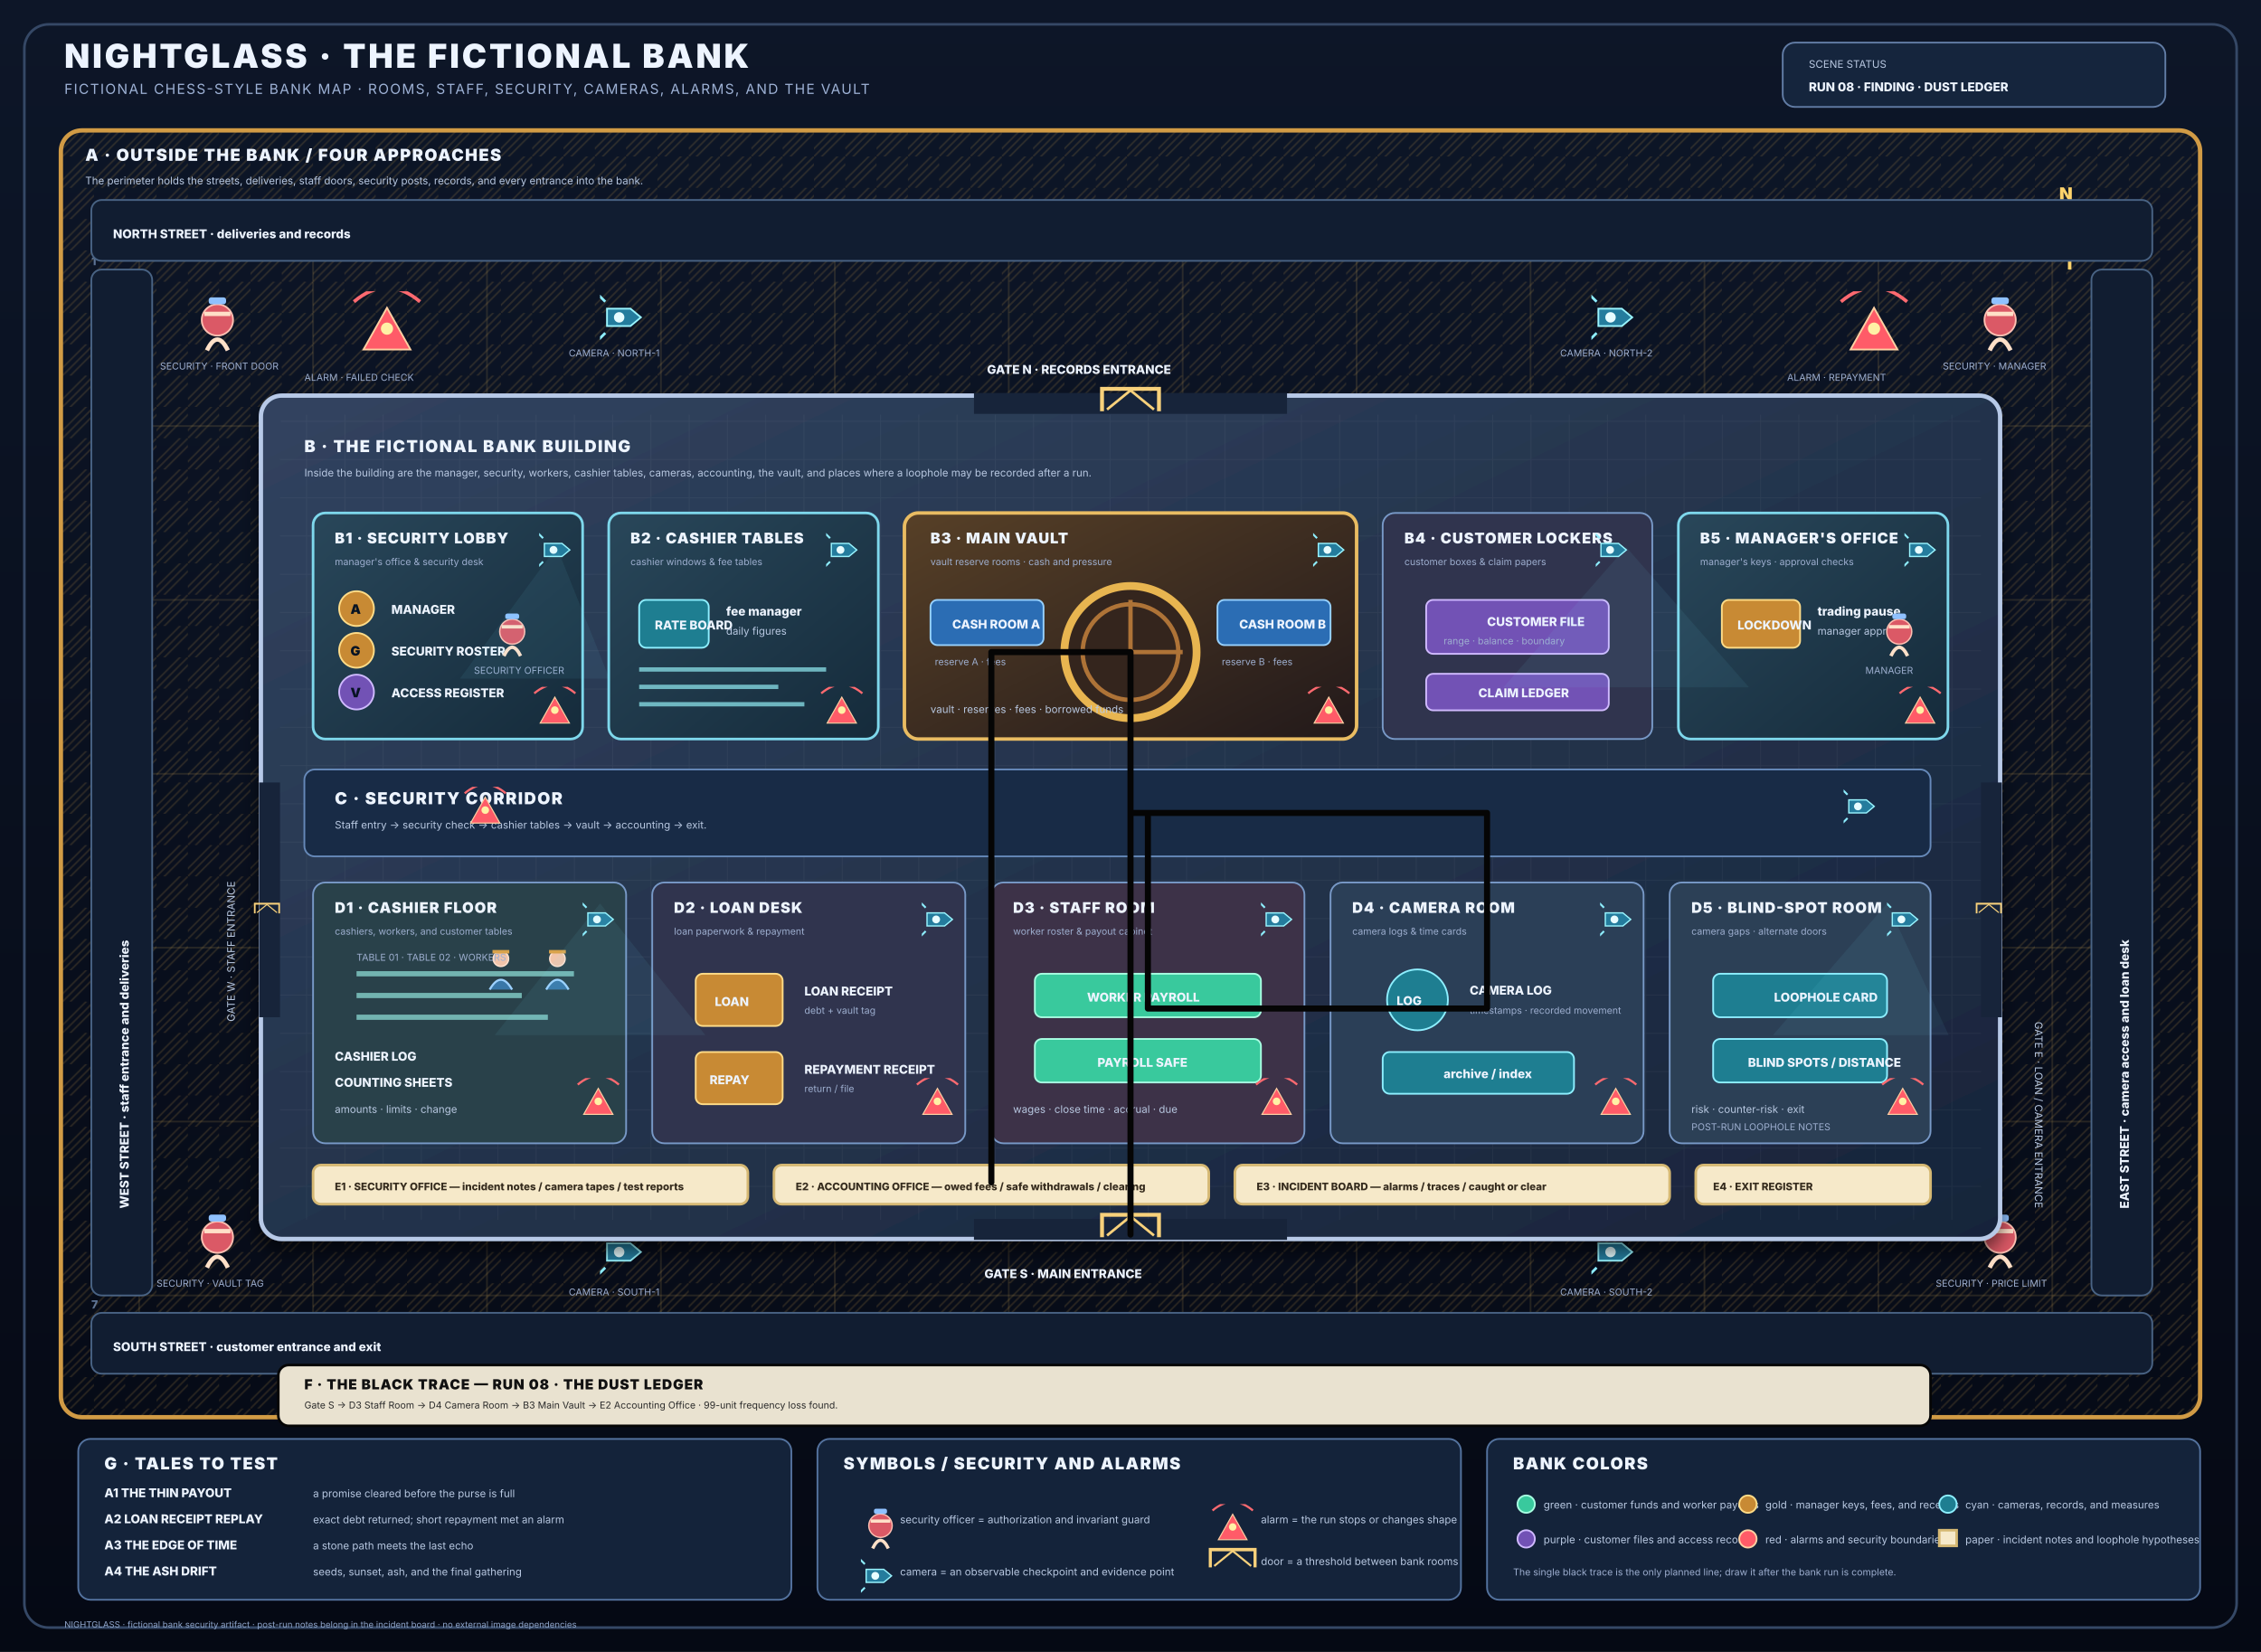
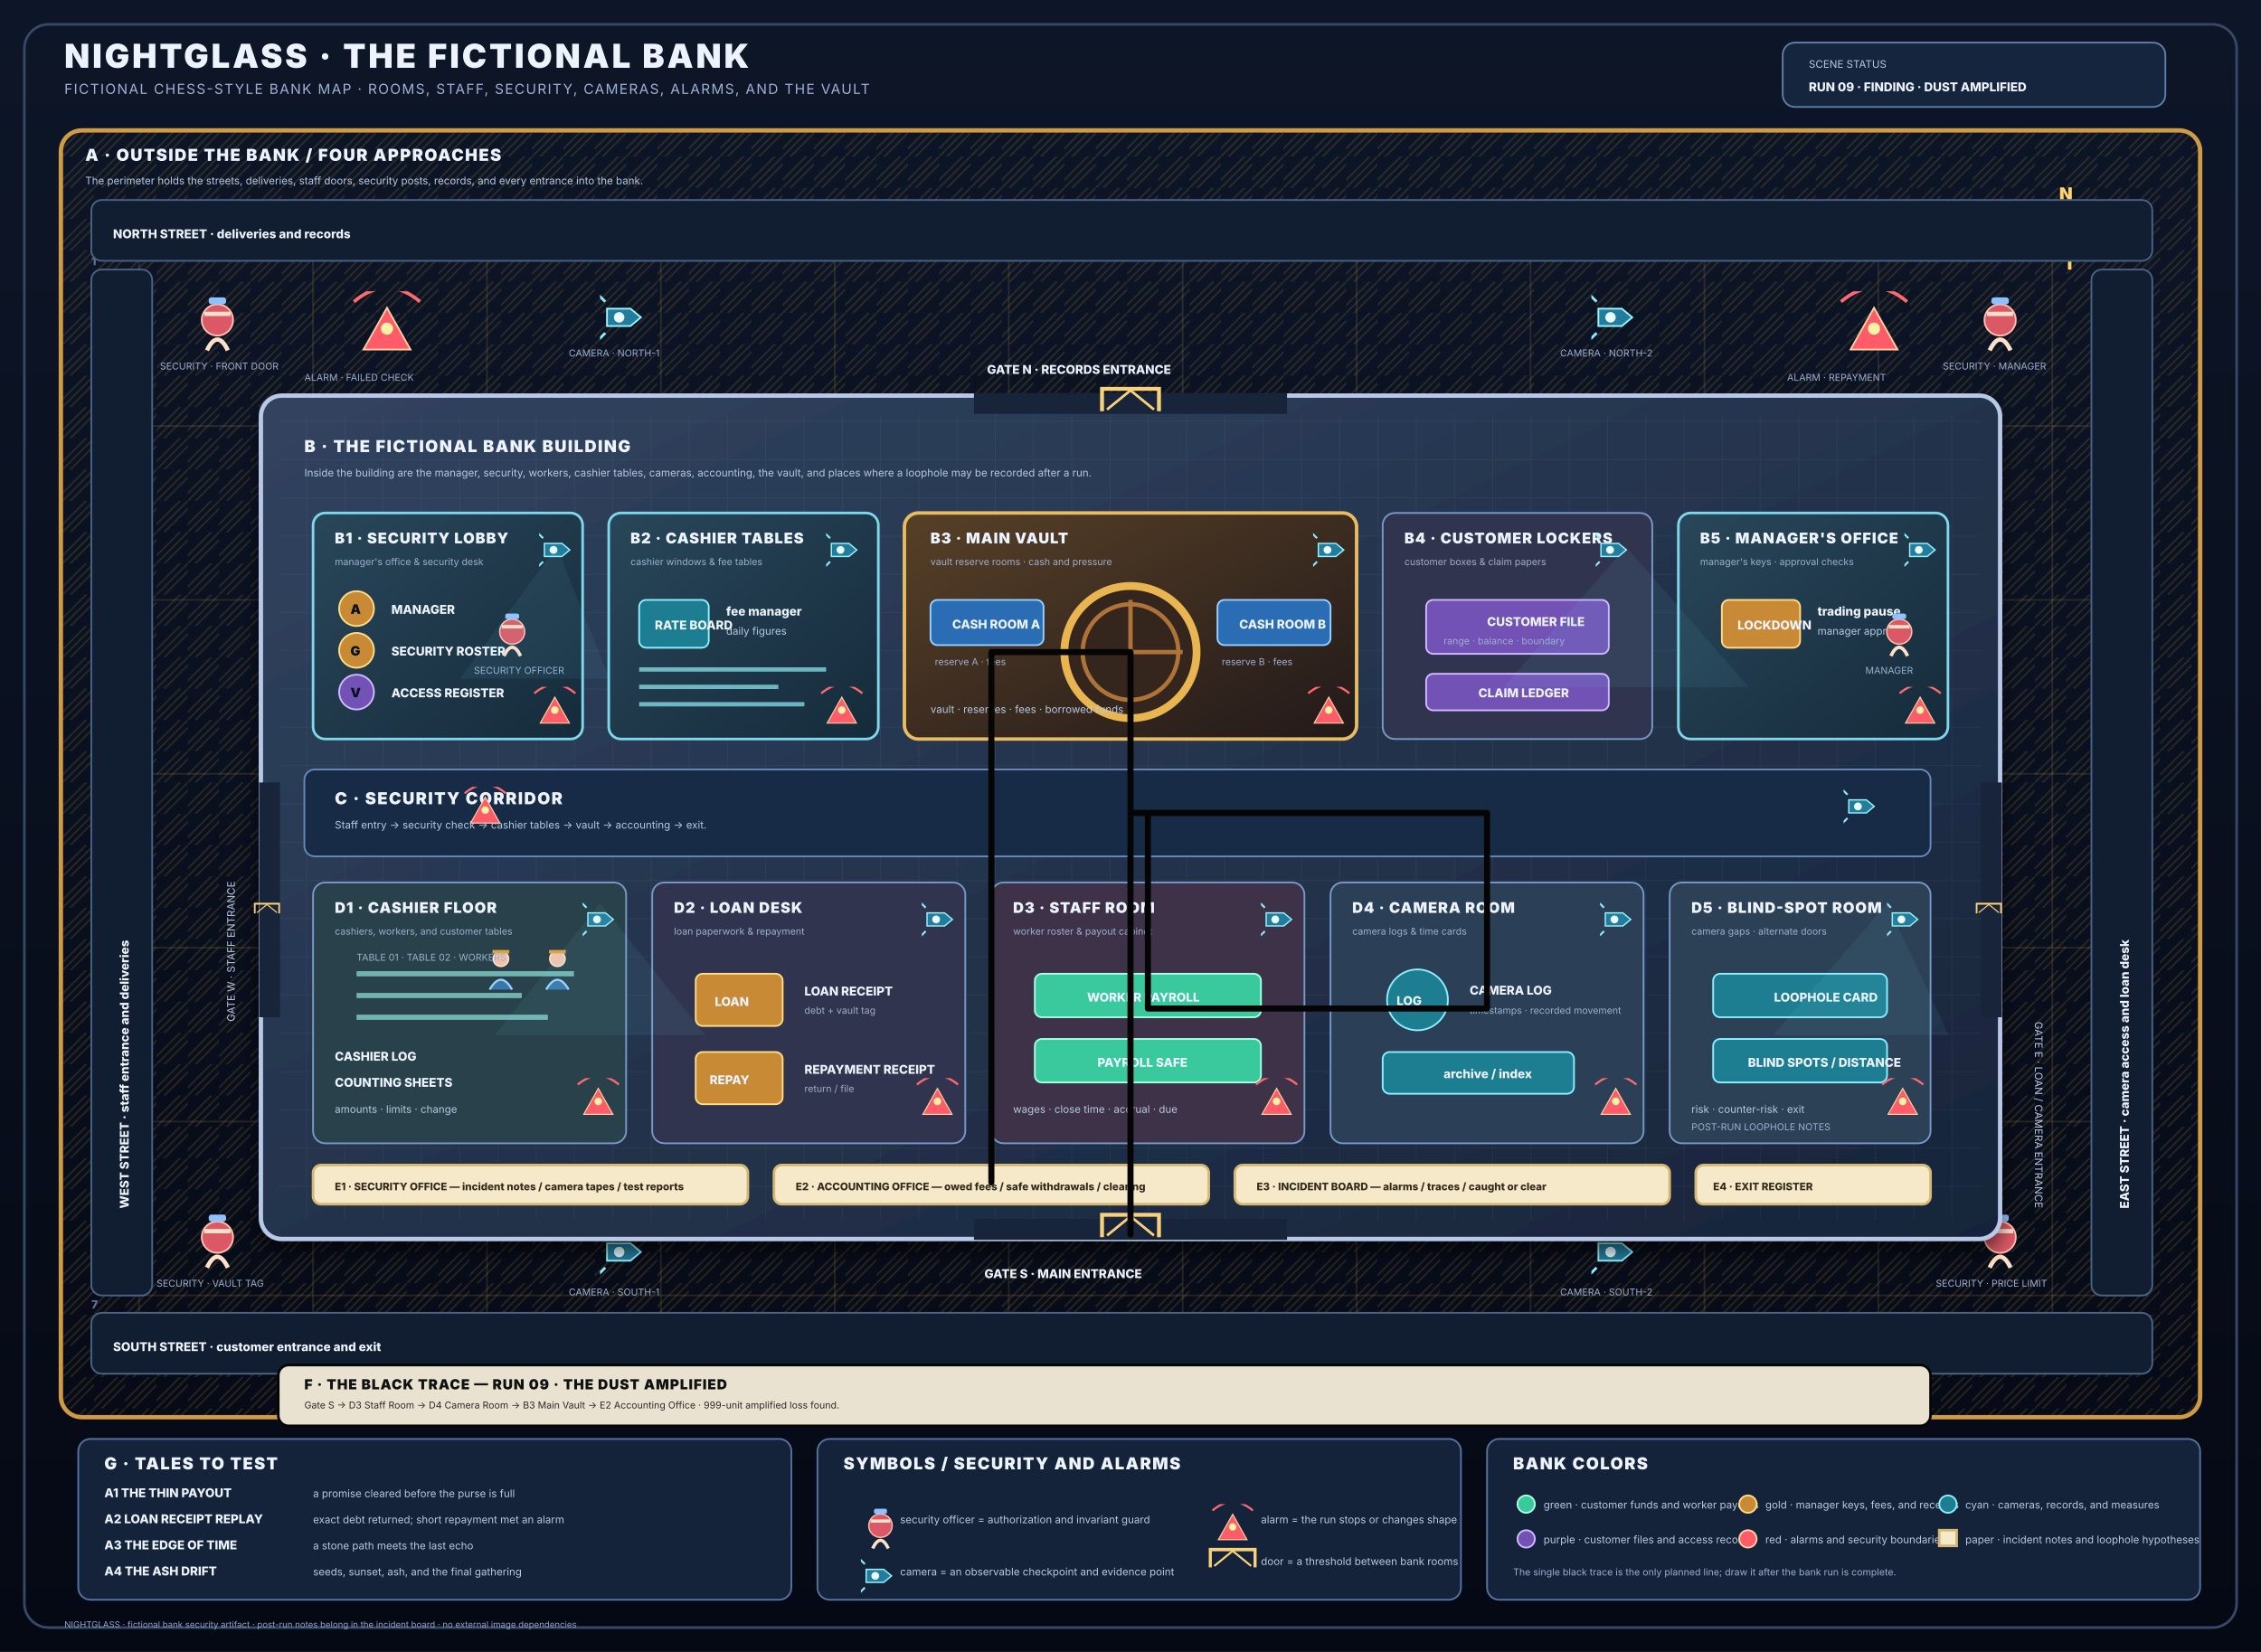
<svg xmlns="http://www.w3.org/2000/svg" width="2600" height="1900" viewBox="0 0 2600 1900" role="img" aria-labelledby="title desc">
  <defs>
    <linearGradient id="bg" x1="0" y1="0" x2="0" y2="1">
      <stop offset="0" stop-color="#0d1628" />
      <stop offset="1" stop-color="#050914" />
    </linearGradient>
    <linearGradient id="building" x1="0" y1="0" x2="1" y2="1">
      <stop offset="0" stop-color="#31435f" />
      <stop offset="1" stop-color="#17243a" />
    </linearGradient>
    <linearGradient id="vault" x1="0" y1="0" x2="1" y2="1">
      <stop offset="0" stop-color="#574027" />
      <stop offset="1" stop-color="#22191a" />
    </linearGradient>
    <linearGradient id="control" x1="0" y1="0" x2="1" y2="1">
      <stop offset="0" stop-color="#29475a" />
      <stop offset="1" stop-color="#152b3b" />
    </linearGradient>
    <pattern id="floor" width="44" height="44" patternUnits="userSpaceOnUse">
      <path d="M44 0H0V44" fill="none" stroke="#ffffff" stroke-opacity=".045" stroke-width="2" />
    </pattern>
    <pattern id="yard" width="36" height="36" patternUnits="userSpaceOnUse">
      <path d="M0 36L36 0M-9 36L36-9M0 45L45 0" stroke="#d8a550" stroke-opacity=".16" stroke-width="2" />
    </pattern>
    <pattern id="chess" width="88" height="88" patternUnits="userSpaceOnUse">
      <rect width="44" height="44" fill="#253957" />
      <rect x="44" y="44" width="44" height="44" fill="#253957" />
      <rect x="44" width="44" height="44" fill="#1d2d48" />
      <rect y="44" width="44" height="44" fill="#1d2d48" />
    </pattern>
    <filter id="shadow" x="-20%" y="-20%" width="140%" height="140%">
      <feDropShadow dx="0" dy="12" stdDeviation="10" flood-color="#000" flood-opacity=".52" />
    </filter>
    <filter id="glow">
      <feGaussianBlur stdDeviation="5" result="blur" />
      <feMerge>
        <feMergeNode in="blur" />
        <feMergeNode in="SourceGraphic" />
      </feMerge>
    </filter>
    <marker id="arrow-blue" viewBox="0 0 10 10" refX="8" refY="5" markerWidth="8" markerHeight="8" orient="auto-start-reverse">
      <path d="M0 0L10 5L0 10z" fill="#76b9ff" />
    </marker>
    <marker id="arrow-gold" viewBox="0 0 10 10" refX="8" refY="5" markerWidth="8" markerHeight="8" orient="auto-start-reverse">
      <path d="M0 0L10 5L0 10z" fill="#ffd05d" />
    </marker>
    <marker id="arrow-red" viewBox="0 0 10 10" refX="8" refY="5" markerWidth="8" markerHeight="8" orient="auto-start-reverse">
      <path d="M0 0L10 5L0 10z" fill="#ff6670" />
    </marker>
    <marker id="arrow-green" viewBox="0 0 10 10" refX="8" refY="5" markerWidth="8" markerHeight="8" orient="auto-start-reverse">
      <path d="M0 0L10 5L0 10z" fill="#48e0af" />
    </marker>
    <symbol id="cop" viewBox="-30 -38 60 76">
      <circle cy="-5" r="18" class="guard" />
      <path d="M-12 30Q0 5 12 30M-15-12H15" fill="none" stroke="#ffe0c8" stroke-width="5" />
      <rect x="-10" y="-31" width="20" height="8" rx="3" fill="#8fc1ff" />
    </symbol>
    <symbol id="worker" viewBox="-26 -36 52 72">
      <circle cy="-14" r="11" fill="#f1c4aa" stroke="#ffe1cf" stroke-width="2" />
      <path d="M-16 30Q0 2 16 30" fill="#3977a8" stroke="#9dd1ff" stroke-width="3" />
      <path d="M-12-24H12" stroke="#d9a34b" stroke-width="5" />
    </symbol>
    <symbol id="camera" viewBox="-30 -30 60 60">
      <path d="M-22-10h27l12 10-12 10h-27z" class="camera" />
      <circle cx="-8" r="6" fill="#e7fcff" />
      <path d="M-24-18L-32-26M-24 18L-32 26" stroke="#8eeeff" stroke-width="3" />
    </symbol>
    <symbol id="alarm" viewBox="-45 -45 90 90">
      <path d="M0-26L-27 22H27Z" class="alarm" />
      <circle cy="-2" r="7" fill="#fff1a5" />
      <path d="M-38-33Q0-65 38-33M-45-49Q0-88 45-49" fill="none" stroke="#ff6a70" stroke-width="4" />
    </symbol>
    <symbol id="door" viewBox="0 0 70 30">
      <path d="M2 28V2h66v26" fill="none" stroke="#f8d17b" stroke-width="5" />
      <path d="M8 26L35 4M62 26L35 4" fill="none" stroke="#f8d17b" stroke-width="3" />
    </symbol>
    <style>
      text{font-family:Inter,ui-sans-serif,system-ui,-apple-system,"Segoe UI",sans-serif;fill:#edf4ff}
      .headline{font-size:38px;font-weight:900;letter-spacing:3px}.subhead{font-size:16px;fill:#9eb2d6;letter-spacing:1.4px}
      .section{font-size:19px;font-weight:900;letter-spacing:1.5px}.room-title{font-size:17px;font-weight:900;letter-spacing:1px}
      .label{font-size:14px;font-weight:800}.small{font-size:12px;fill:#b9c9e2}.tiny{font-size:11px;fill:#9eafd0}.micro{font-size:10px;fill:#8fa5ca}
      .paper-text{font-size:12px;fill:#352b1d;font-weight:800}.paper{fill:#f6e9c9;stroke:#d5b873;stroke-width:3}
      .wall{fill:#16243a;stroke:#8ba9d3;stroke-width:3}.room{stroke:#7899c7;stroke-width:2}.corridor{fill:#182b46;stroke:#6689b9;stroke-width:2}
      .vault-room{fill:url(#vault);stroke:#e9bc62;stroke-width:4}.control-room{fill:url(#control);stroke:#7ed8ec;stroke-width:3}
      .guard{fill:#db5966;stroke:#ffc0b2;stroke-width:2}.alarm{fill:#ff5b68;stroke:#ffd1a3;stroke-width:2}.camera{fill:#247c9d;stroke:#9af5ff;stroke-width:2}
      .asset{fill:#39c99d;stroke:#a8ffe2;stroke-width:2}.cap{fill:#c88a34;stroke:#ffdc88;stroke-width:2}.config{fill:#1e7e91;stroke:#8eefff;stroke-width:2}.position{fill:#7252b5;stroke:#d0baff;stroke-width:2}.token{fill:#2b6db4;stroke:#98d2ff;stroke-width:2}
      .trace-line{fill:none;stroke:#050505;stroke-width:7;stroke-linecap:round;stroke-linejoin:round}.trace-title{font-size:16px;font-weight:900;letter-spacing:1px;fill:#111}.trace-note{font-size:11px;fill:#292929}.trace-letter{font-size:15px;font-weight:900;fill:#050505}
      .fiction-letter{font-size:15px;font-weight:900;fill:#071323}.north{font-size:20px;font-weight:900;fill:#ffd36b}.grid-label{font-size:13px;font-weight:800;fill:#7894bb}
    </style>
  </defs>
  <rect width="2600" height="1900" fill="url(#bg)" />
  <rect x="28" y="28" width="2544" height="1844" rx="28" fill="none" stroke="#354866" stroke-width="3" />
  <text x="74" y="78" class="headline">NIGHTGLASS · THE FICTIONAL BANK</text>
  <text x="74" y="108" class="subhead">FICTIONAL CHESS-STYLE BANK MAP  ·  ROOMS, STAFF, SECURITY, CAMERAS, ALARMS, AND THE VAULT</text>
  <rect x="2050" y="49" width="440" height="74" rx="14" fill="#15253d" stroke="#627da6" stroke-width="2" />
  <text x="2080" y="78" class="small">SCENE STATUS</text>
-   <text x="2080" y="105" class="label" fill="#ff6670">RUN 08 · FINDING · DUST LEDGER</text>
+   <text x="2080" y="105" class="label" fill="#ff6670">RUN 09 · FINDING · DUST AMPLIFIED</text>
  <rect x="70" y="150" width="2460" height="1480" rx="24" fill="url(#yard)" stroke="#d19b45" stroke-width="5" />
  <text x="98" y="185" class="section" fill="#ffd36b">A · OUTSIDE THE BANK / FOUR APPROACHES</text>
  <text x="98" y="212" class="small">The perimeter holds the streets, deliveries, staff doors, security posts, records, and every entrance into the bank.</text>
  <path d="M2380 240v70M2345 275h70" stroke="#ffd36b" stroke-width="4" />
  <text x="2368" y="230" class="north">N</text>
  <g opacity=".75">
    <path d="M160 250V1550M360 250V1550M560 250V1550M760 250V1550M960 250V1550M1160 250V1550M1360 250V1550M1560 250V1550M1760 250V1550M1960 250V1550M2160 250V1550M2360 250V1550" stroke="#d8b05c" stroke-opacity=".2" stroke-width="2" />
    <path d="M130 290H2470M130 490H2470M130 690H2470M130 890H2470M130 1090H2470M130 1290H2470M130 1490H2470" stroke="#d8b05c" stroke-opacity=".2" stroke-width="2" />
    <text x="150" y="245" class="grid-label">A</text>
    <text x="350" y="245" class="grid-label">B</text>
    <text x="550" y="245" class="grid-label">C</text>
    <text x="750" y="245" class="grid-label">D</text>
    <text x="950" y="245" class="grid-label">E</text>
    <text x="1150" y="245" class="grid-label">F</text>
    <text x="1350" y="245" class="grid-label">G</text>
    <text x="1550" y="245" class="grid-label">H</text>
    <text x="1750" y="245" class="grid-label">I</text>
    <text x="1950" y="245" class="grid-label">J</text>
    <text x="2150" y="245" class="grid-label">K</text>
    <text x="2350" y="245" class="grid-label">L</text>
    <text x="105" y="305" class="grid-label">1</text>
    <text x="105" y="505" class="grid-label">2</text>
    <text x="105" y="705" class="grid-label">3</text>
    <text x="105" y="905" class="grid-label">4</text>
    <text x="105" y="1105" class="grid-label">5</text>
    <text x="105" y="1305" class="grid-label">6</text>
    <text x="105" y="1505" class="grid-label">7</text>
  </g>
  <rect x="105" y="230" width="2370" height="70" rx="12" fill="#111d31" stroke="#496384" stroke-width="2" />
  <text x="130" y="274" class="label">NORTH STREET · deliveries and records</text>
  <rect x="105" y="1510" width="2370" height="70" rx="12" fill="#111d31" stroke="#496384" stroke-width="2" />
  <text x="130" y="1554" class="label">SOUTH STREET · customer entrance and exit</text>
  <rect x="105" y="310" width="70" height="1180" rx="12" fill="#111d31" stroke="#496384" stroke-width="2" />
  <text transform="translate(148 1390) rotate(-90)" class="label">WEST STREET · staff entrance and deliveries</text>
  <rect x="2405" y="310" width="70" height="1180" rx="12" fill="#111d31" stroke="#496384" stroke-width="2" />
  <text transform="translate(2448 1390) rotate(-90)" class="label">EAST STREET · camera access and loan desk</text>
  <use href="#cop" x="220" y="335" width="60" height="76" />
  <text x="184" y="425" class="tiny">SECURITY · FRONT DOOR</text>
  <use href="#cop" x="2270" y="335" width="60" height="76" />
  <text x="2234" y="425" class="tiny">SECURITY · MANAGER</text>
  <use href="#cop" x="220" y="1390" width="60" height="76" />
  <text x="180" y="1480" class="tiny">SECURITY · VAULT TAG</text>
  <use href="#cop" x="2270" y="1390" width="60" height="76" />
  <text x="2226" y="1480" class="tiny">SECURITY · PRICE LIMIT</text>
  <use href="#alarm" x="400" y="335" width="90" height="90" />
  <text x="350" y="438" class="tiny">ALARM · FAILED CHECK</text>
  <use href="#alarm" x="2110" y="335" width="90" height="90" />
  <text x="2055" y="438" class="tiny">ALARM · REPAYMENT</text>
  <use href="#camera" x="690" y="335" width="60" height="60" />
  <text x="654" y="410" class="tiny">CAMERA · NORTH-1</text>
  <use href="#camera" x="1830" y="335" width="60" height="60" />
  <text x="1794" y="410" class="tiny">CAMERA · NORTH-2</text>
  <use href="#camera" x="690" y="1410" width="60" height="60" />
  <text x="654" y="1490" class="tiny">CAMERA · SOUTH-1</text>
  <use href="#camera" x="1830" y="1410" width="60" height="60" />
  <text x="1794" y="1490" class="tiny">CAMERA · SOUTH-2</text>
  <rect x="300" y="455" width="2000" height="970" rx="24" fill="url(#building)" stroke="#b7c9e7" stroke-width="5" filter="url(#shadow)" />
  <rect x="322" y="477" width="1956" height="926" rx="12" fill="url(#floor)" opacity=".9" />
  <text x="350" y="520" class="section">B · THE FICTIONAL BANK BUILDING</text>
  <text x="350" y="548" class="small">Inside the building are the manager, security, workers, cashier tables, cameras, accounting, the vault, and places where a loophole may be recorded after a run.</text>
  <rect x="1120" y="1402" width="360" height="24" fill="#17243a" />
  <use href="#door" x="1265" y="1395" width="70" height="30" />
  <text x="1132" y="1470" class="label" fill="#76b9ff">GATE S · MAIN ENTRANCE</text>
  <rect x="1120" y="452" width="360" height="24" fill="#17243a" />
  <use href="#door" x="1265" y="445" width="70" height="30" />
  <text x="1135" y="430" class="label" fill="#ffd05d">GATE N · RECORDS ENTRANCE</text>
  <rect x="298" y="900" width="24" height="270" fill="#17243a" />
  <use href="#door" x="292" y="1010" width="30" height="70" />
  <text transform="translate(270 1175) rotate(-90)" class="small">GATE W · STAFF ENTRANCE</text>
  <rect x="2278" y="900" width="24" height="270" fill="#17243a" />
  <use href="#door" x="2272" y="1010" width="30" height="70" />
  <text transform="translate(2340 1175) rotate(90)" class="small">GATE E · LOAN / CAMERA ENTRANCE</text>
  <rect x="360" y="590" width="310" height="260" rx="14" class="control-room" />
  <text x="385" y="625" class="room-title">B1 · SECURITY LOBBY</text>
  <text x="385" y="650" class="tiny">manager's office &amp; security desk</text>
  <circle cx="410" cy="700" r="20" class="cap" />
  <text x="403" y="706" class="fiction-letter">A</text>
  <text x="450" y="706" class="label">MANAGER</text>
  <circle cx="410" cy="748" r="20" class="cap" />
  <text x="403" y="754" class="fiction-letter">G</text>
  <text x="450" y="754" class="label">SECURITY ROSTER</text>
  <circle cx="410" cy="796" r="20" class="position" />
  <text x="403" y="802" class="fiction-letter">V</text>
  <text x="450" y="802" class="label">ACCESS REGISTER</text>
  <use href="#cop" x="565" y="700" width="48" height="61" />
  <text x="545" y="775" class="tiny">SECURITY OFFICER</text>
  <use href="#camera" x="620" y="610" width="45" height="45" />
  <use href="#alarm" x="610" y="790" width="56" height="56" />
  <rect x="700" y="590" width="310" height="260" rx="14" class="control-room" />
  <text x="725" y="625" class="room-title">B2 · CASHIER TABLES</text>
  <text x="725" y="650" class="tiny">cashier windows &amp; fee tables</text>
  <rect x="735" y="690" width="80" height="55" rx="8" class="config" />
  <text x="753" y="724" class="label">RATE BOARD</text>
  <text x="835" y="708" class="label">fee manager</text>
  <text x="835" y="730" class="small">daily figures</text>
  <path d="M735 770h215M735 790h160M735 810h190" stroke="#91edf4" stroke-width="5" opacity=".7" />
  <use href="#camera" x="950" y="610" width="45" height="45" />
  <use href="#alarm" x="940" y="790" width="56" height="56" />
  <rect x="1040" y="590" width="520" height="260" rx="16" class="vault-room" />
  <text x="1070" y="625" class="room-title" fill="#ffd36b">B3 · MAIN VAULT</text>
  <text x="1070" y="650" class="tiny">vault reserve rooms · cash and pressure</text>
  <circle cx="1300" cy="750" r="76" fill="#34251d" stroke="#e8b550" stroke-width="9" />
  <circle cx="1300" cy="750" r="55" fill="none" stroke="#ae7337" stroke-width="5" />
  <path d="M1300 690v120M1240 750h120" stroke="#ae7337" stroke-width="5" />
  <rect x="1070" y="690" width="130" height="52" rx="8" class="token" />
  <text x="1095" y="723" class="label">CASH ROOM A</text>
  <text x="1075" y="765" class="tiny">reserve A · fees</text>
  <rect x="1400" y="690" width="130" height="52" rx="8" class="token" />
  <text x="1425" y="723" class="label">CASH ROOM B</text>
  <text x="1405" y="765" class="tiny">reserve B · fees</text>
  <text x="1070" y="820" class="small">vault · reserves · fees · borrowed funds</text>
  <use href="#camera" x="1510" y="610" width="45" height="45" />
  <use href="#alarm" x="1500" y="790" width="56" height="56" />
  <rect x="1590" y="590" width="310" height="260" rx="14" class="room" fill="#30344e" />
  <text x="1615" y="625" class="room-title">B4 · CUSTOMER LOCKERS</text>
  <text x="1615" y="650" class="tiny">customer boxes &amp; claim papers</text>
  <rect x="1640" y="690" width="210" height="62" rx="8" class="position" />
  <text x="1710" y="720" class="label">CUSTOMER FILE</text>
  <text x="1660" y="741" class="tiny">range · balance · boundary</text>
  <rect x="1640" y="775" width="210" height="42" rx="8" class="position" />
  <text x="1700" y="802" class="label">CLAIM LEDGER</text>
  <use href="#camera" x="1835" y="610" width="45" height="45" />
  <rect x="1930" y="590" width="310" height="260" rx="14" class="control-room" />
  <text x="1955" y="625" class="room-title">B5 · MANAGER'S OFFICE</text>
  <text x="1955" y="650" class="tiny">manager's keys · approval checks</text>
  <rect x="1980" y="690" width="90" height="55" rx="8" class="cap" />
  <text x="1998" y="724" class="label">LOCKDOWN</text>
  <text x="2090" y="708" class="label">trading pause</text>
  <text x="2090" y="730" class="small">manager approvals</text>
  <use href="#cop" x="2160" y="700" width="48" height="61" />
  <text x="2145" y="775" class="tiny">MANAGER</text>
  <use href="#camera" x="2190" y="610" width="45" height="45" />
  <use href="#alarm" x="2180" y="790" width="56" height="56" />
  <rect x="350" y="885" width="1870" height="100" rx="12" class="corridor" />
  <text x="385" y="925" class="section" fill="#76b9ff">C · SECURITY CORRIDOR</text>
  <text x="385" y="953" class="small">Staff entry → security check → cashier tables → vault → accounting → exit.</text>
  <use href="#camera" x="2120" y="905" width="45" height="45" />
  <use href="#alarm" x="530" y="905" width="56" height="56" />
  <rect x="360" y="1015" width="360" height="300" rx="14" class="room" fill="#29414a" />
  <text x="385" y="1050" class="room-title">D1 · CASHIER FLOOR</text>
  <text x="385" y="1075" class="tiny">cashiers, workers, and customer tables</text>
  <use href="#worker" x="555" y="1085" width="42" height="58" />
  <use href="#worker" x="620" y="1085" width="42" height="58" />
  <text x="410" y="1105" class="tiny">TABLE 01 · TABLE 02 · WORKERS</text>
  <path d="M410 1120h250M410 1145h190M410 1170h220" stroke="#91e4db" stroke-width="6" opacity=".7" />
  <text x="385" y="1220" class="label">CASHIER LOG</text>
  <text x="385" y="1250" class="label">COUNTING SHEETS</text>
  <text x="385" y="1280" class="small">amounts · limits · change</text>
  <use href="#camera" x="670" y="1035" width="45" height="45" />
  <use href="#alarm" x="660" y="1240" width="56" height="56" />
  <rect x="750" y="1015" width="360" height="300" rx="14" class="room" fill="#30344e" />
  <text x="775" y="1050" class="room-title">D2 · LOAN DESK</text>
  <text x="775" y="1075" class="tiny">loan paperwork &amp; repayment</text>
  <rect x="800" y="1120" width="100" height="60" rx="8" class="cap" />
  <text x="822" y="1157" class="label">LOAN</text>
  <text x="925" y="1145" class="label">LOAN RECEIPT</text>
  <text x="925" y="1166" class="tiny">debt + vault tag</text>
  <rect x="800" y="1210" width="100" height="60" rx="8" class="cap" />
  <text x="816" y="1247" class="label">REPAY</text>
  <text x="925" y="1235" class="label">REPAYMENT RECEIPT</text>
  <text x="925" y="1256" class="tiny">return / file</text>
  <use href="#camera" x="1060" y="1035" width="45" height="45" />
  <use href="#alarm" x="1050" y="1240" width="56" height="56" />
  <rect x="1140" y="1015" width="360" height="300" rx="14" class="room" fill="#3d3248" />
  <text x="1165" y="1050" class="room-title">D3 · STAFF ROOM</text>
  <text x="1165" y="1075" class="tiny">worker roster &amp; payout cabinet</text>
  <rect x="1190" y="1120" width="260" height="50" rx="8" class="asset" />
  <text x="1250" y="1152" class="label">WORKER PAYROLL</text>
  <rect x="1190" y="1195" width="260" height="50" rx="8" class="asset" />
  <text x="1262" y="1227" class="label">PAYROLL SAFE</text>
  <text x="1165" y="1280" class="small">wages · close time · accrual · due</text>
  <use href="#camera" x="1450" y="1035" width="45" height="45" />
  <use href="#alarm" x="1440" y="1240" width="56" height="56" />
  <rect x="1530" y="1015" width="360" height="300" rx="14" class="room" fill="#2b3f57" />
  <text x="1555" y="1050" class="room-title">D4 · CAMERA ROOM</text>
  <text x="1555" y="1075" class="tiny">camera logs &amp; time cards</text>
  <circle cx="1630" cy="1150" r="35" class="config" />
  <text x="1606" y="1156" class="label">LOG</text>
  <text x="1690" y="1144" class="label">CAMERA LOG</text>
  <text x="1690" y="1166" class="tiny">timestamps · recorded movement</text>
  <rect x="1590" y="1210" width="220" height="48" rx="8" class="config" />
  <text x="1660" y="1240" class="label">archive / index</text>
  <use href="#camera" x="1840" y="1035" width="45" height="45" />
  <use href="#alarm" x="1830" y="1240" width="56" height="56" />
  <rect x="1920" y="1015" width="300" height="300" rx="14" class="room" fill="#2c4056" />
  <text x="1945" y="1050" class="room-title">D5 · BLIND-SPOT ROOM</text>
  <text x="1945" y="1075" class="tiny">camera gaps · alternate doors</text>
  <rect x="1970" y="1120" width="200" height="50" rx="8" class="config" />
  <text x="2040" y="1152" class="label">LOOPHOLE CARD</text>
  <rect x="1970" y="1195" width="200" height="50" rx="8" class="config" />
  <text x="2010" y="1227" class="label">BLIND SPOTS / DISTANCE</text>
  <text x="1945" y="1300" class="tiny">POST-RUN LOOPHOLE NOTES</text>
  <text x="1945" y="1280" class="small">risk · counter-risk · exit</text>
  <use href="#camera" x="2170" y="1035" width="45" height="45" />
  <use href="#alarm" x="2160" y="1240" width="56" height="56" />
  <rect x="360" y="1340" width="500" height="45" rx="9" class="paper" />
  <text x="385" y="1369" class="paper-text">E1 · SECURITY OFFICE — incident notes / camera tapes / test reports</text>
  <rect x="890" y="1340" width="500" height="45" rx="9" class="paper" />
  <text x="915" y="1369" class="paper-text">E2 · ACCOUNTING OFFICE — owed fees / safe withdrawals / clearing</text>
  <rect x="1420" y="1340" width="500" height="45" rx="9" class="paper" />
  <text x="1445" y="1369" class="paper-text">E3 · INCIDENT BOARD — alarms / traces / caught or clear</text>
  <rect x="1950" y="1340" width="270" height="45" rx="9" class="paper" />
  <text x="1970" y="1369" class="paper-text">E4 · EXIT REGISTER</text>
  <path d="M640 630L530 780H700Z" fill="#73e8ff" opacity=".07" stroke="#73e8ff" />
  <path d="M1870 630L1730 790H2010Z" fill="#73e8ff" opacity=".07" stroke="#73e8ff" />
  <path d="M2170 1040L2040 1190H2240Z" fill="#73e8ff" opacity=".07" stroke="#73e8ff" />
  <path d="M690 1040L570 1190H810Z" fill="#73e8ff" opacity=".07" stroke="#73e8ff" />
  <path d="M1300 1420L1300 935L1320 935L1320 1160L1710 1160L1710 935L1300 935L1300 750L1140 750L1140 1360" class="trace-line" />
  <rect x="320" y="1570" width="1900" height="70" rx="12" fill="#e9e2d0" stroke="#050505" stroke-width="3" />
-   <text x="350" y="1598" class="trace-title">F · THE BLACK TRACE — RUN 08 · THE DUST LEDGER</text>
-   <text x="350" y="1620" class="trace-note">Gate S → D3 Staff Room → D4 Camera Room → B3 Main Vault → E2 Accounting Office · 99-unit frequency loss found.</text>
+   <text x="350" y="1598" class="trace-title">F · THE BLACK TRACE — RUN 09 · THE DUST AMPLIFIED</text>
+   <text x="350" y="1620" class="trace-note">Gate S → D3 Staff Room → D4 Camera Room → B3 Main Vault → E2 Accounting Office · 999-unit amplified loss found.</text>
  <rect x="90" y="1655" width="820" height="185" rx="14" fill="#14233a" stroke="#54739f" stroke-width="2" />
  <text x="120" y="1690" class="section">G · TALES TO TEST</text>
  <text x="120" y="1722" class="label" fill="#48e0af">A1  THE THIN PAYOUT</text>
  <text x="360" y="1722" class="small">a promise cleared before the purse is full</text>
  <text x="120" y="1752" class="label" fill="#ffd05d">A2  LOAN RECEIPT REPLAY</text>
  <text x="360" y="1752" class="small">exact debt returned; short repayment met an alarm</text>
  <text x="120" y="1782" class="label" fill="#ff6670">A3  THE EDGE OF TIME</text>
  <text x="360" y="1782" class="small">a stone path meets the last echo</text>
  <text x="120" y="1812" class="label" fill="#d09aff">A4  THE ASH DRIFT</text>
  <text x="360" y="1812" class="small">seeds, sunset, ash, and the final gathering</text>
  <rect x="940" y="1655" width="740" height="185" rx="14" fill="#14233a" stroke="#54739f" stroke-width="2" />
  <text x="970" y="1690" class="section">SYMBOLS / SECURITY AND ALARMS</text>
  <use href="#cop" x="990" y="1730" width="45" height="57" />
  <text x="1035" y="1752" class="small">security officer = authorization and invariant guard</text>
  <use href="#camera" x="990" y="1790" width="45" height="45" />
  <text x="1035" y="1812" class="small">camera = an observable checkpoint and evidence point</text>
  <use href="#alarm" x="1390" y="1730" width="55" height="55" />
  <text x="1450" y="1752" class="small">alarm = the run stops or changes shape</text>
  <use href="#door" x="1390" y="1780" width="55" height="25" />
  <text x="1450" y="1800" class="small">door = a threshold between bank rooms</text>
  <rect x="1710" y="1655" width="820" height="185" rx="14" fill="#14233a" stroke="#54739f" stroke-width="2" />
  <text x="1740" y="1690" class="section">BANK COLORS</text>
  <circle cx="1755" cy="1730" r="10" class="asset" />
  <text x="1775" y="1735" class="small">green · customer funds and worker payouts</text>
  <circle cx="2010" cy="1730" r="10" class="cap" />
  <text x="2030" y="1735" class="small">gold · manager keys, fees, and receipts</text>
  <circle cx="2240" cy="1730" r="10" class="config" />
  <text x="2260" y="1735" class="small">cyan · cameras, records, and measures</text>
  <circle cx="1755" cy="1770" r="10" class="position" />
  <text x="1775" y="1775" class="small">purple · customer files and access records</text>
  <circle cx="2010" cy="1770" r="10" class="alarm" />
  <text x="2030" y="1775" class="small">red · alarms and security boundaries</text>
  <rect x="2230" y="1760" width="20" height="18" class="paper" />
  <text x="2260" y="1775" class="small">paper · incident notes and loophole hypotheses</text>
  <text x="1740" y="1812" class="tiny">The single black trace is the only planned line; draw it after the bank run is complete.</text>
  <text x="74" y="1872" class="micro">NIGHTGLASS · fictional bank security artifact · post-run notes belong in the incident board · no external image dependencies</text>
</svg>
